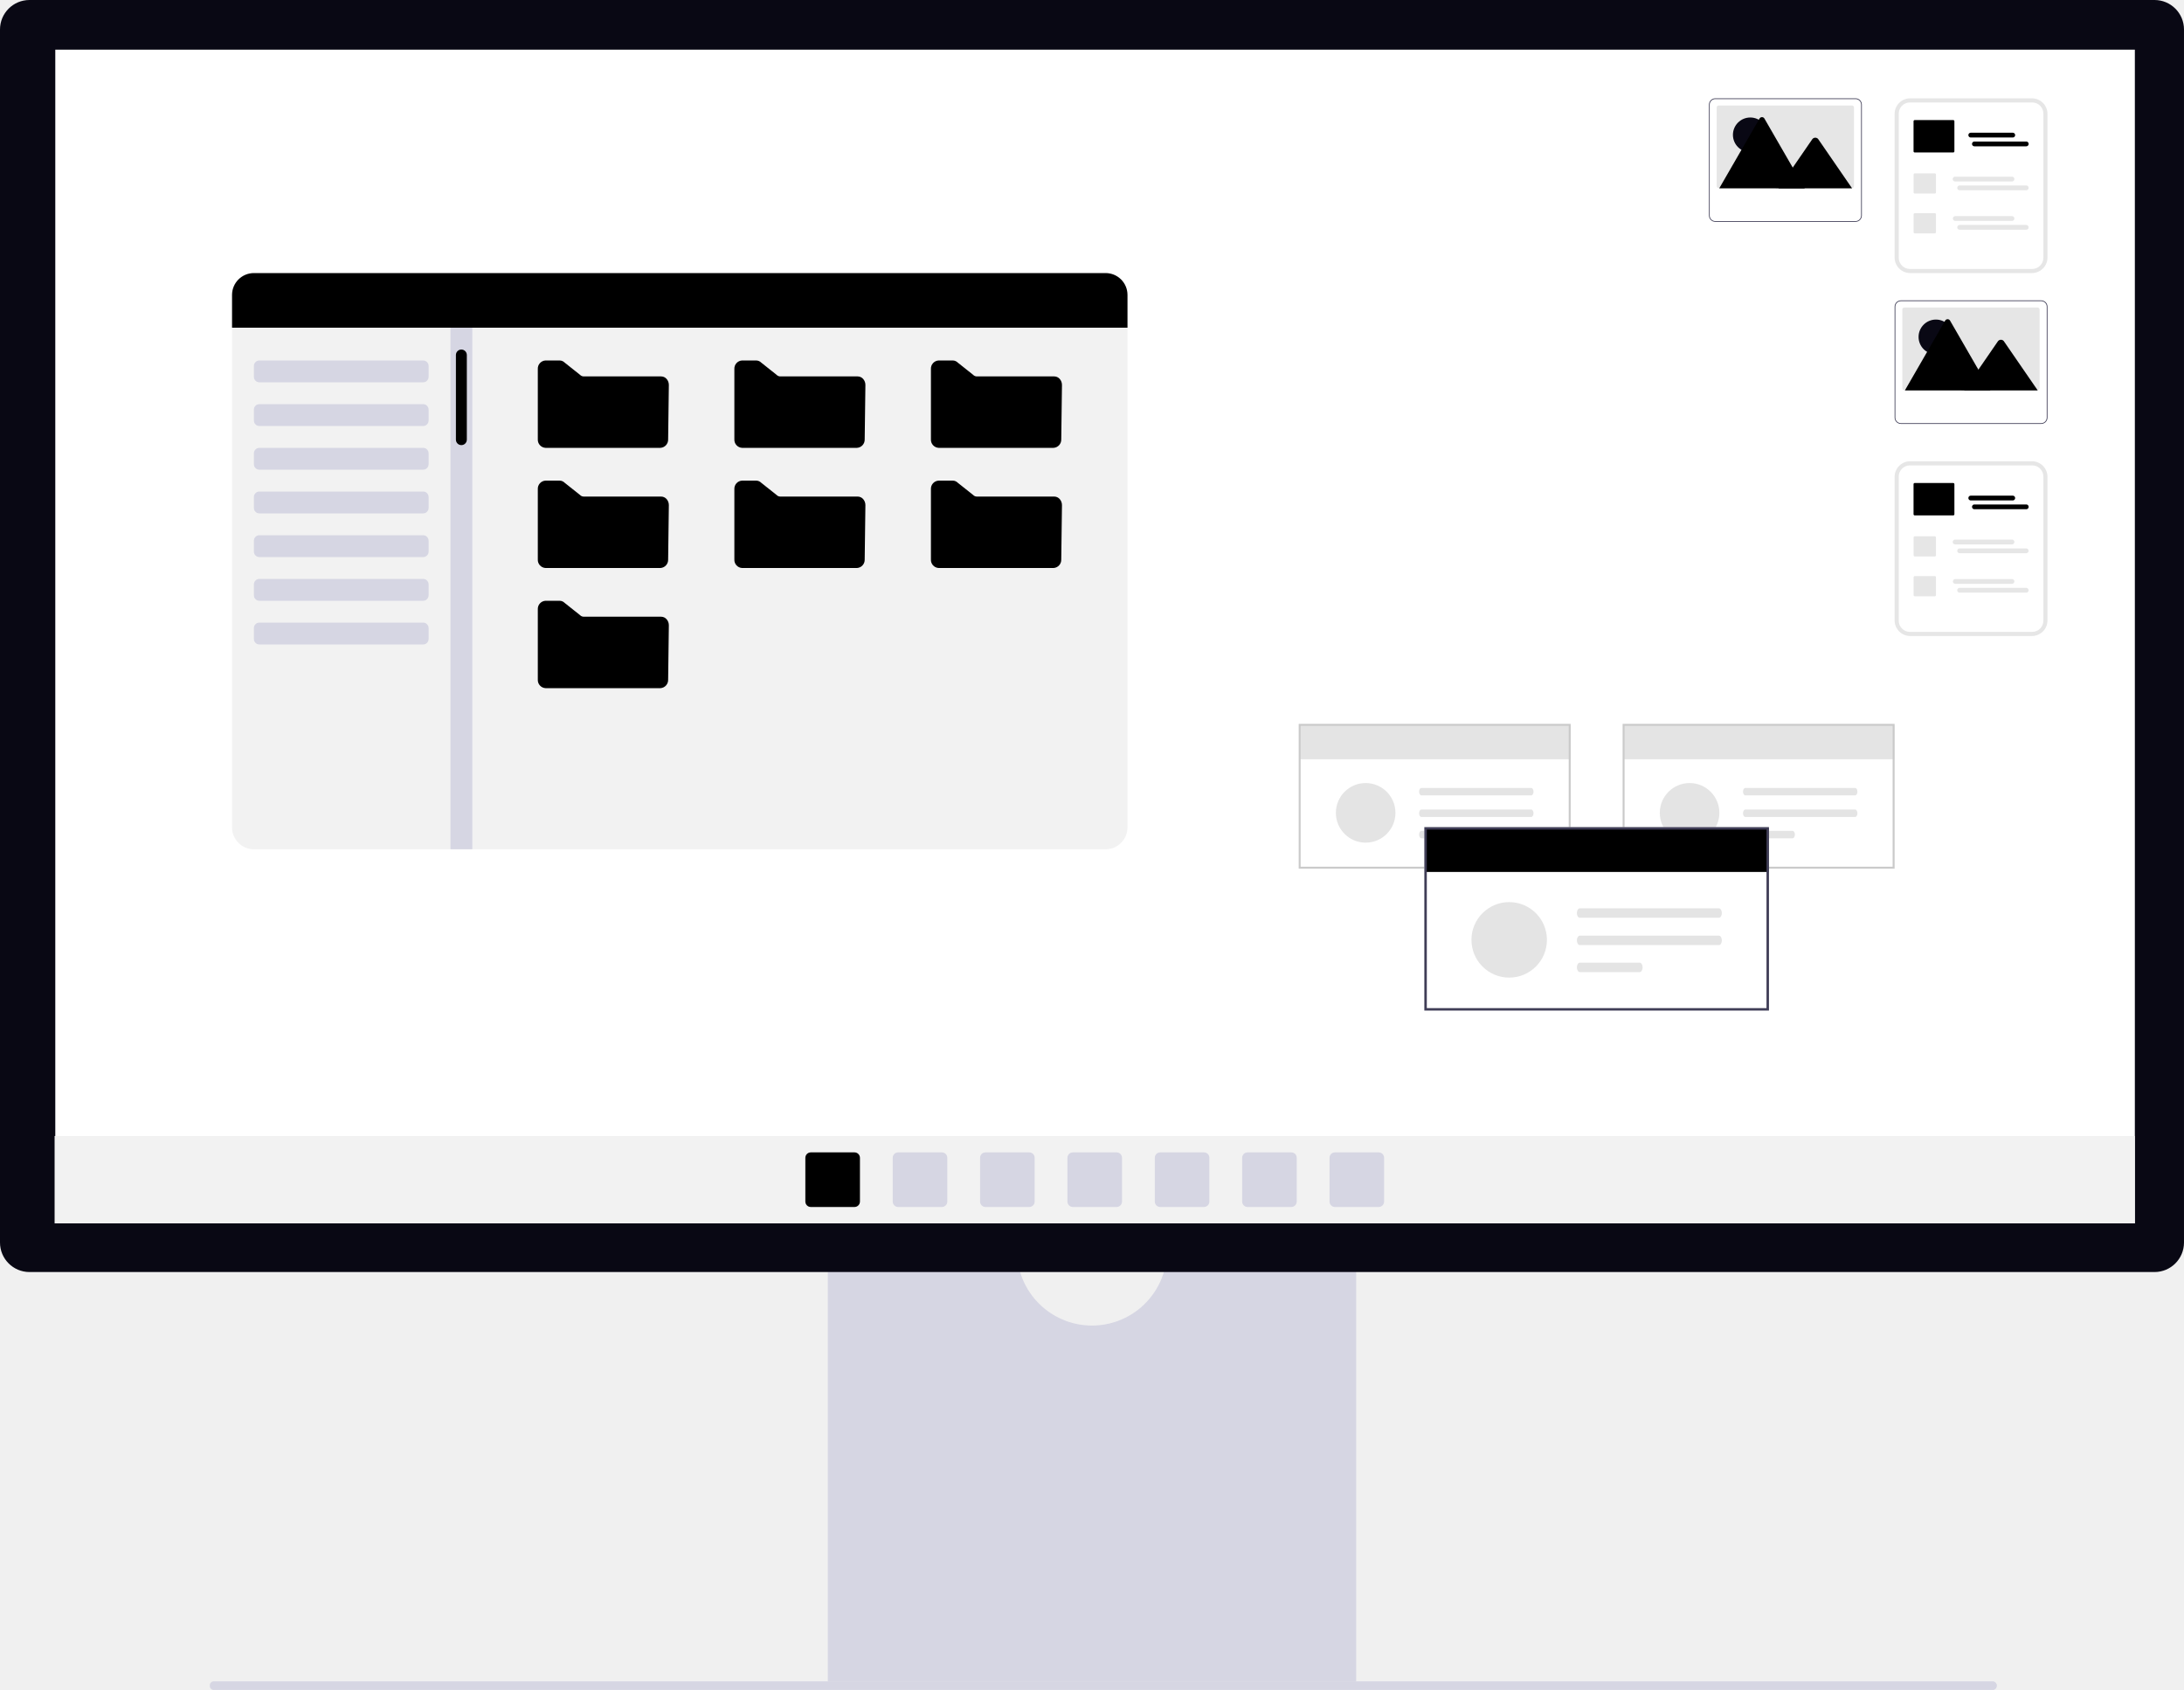
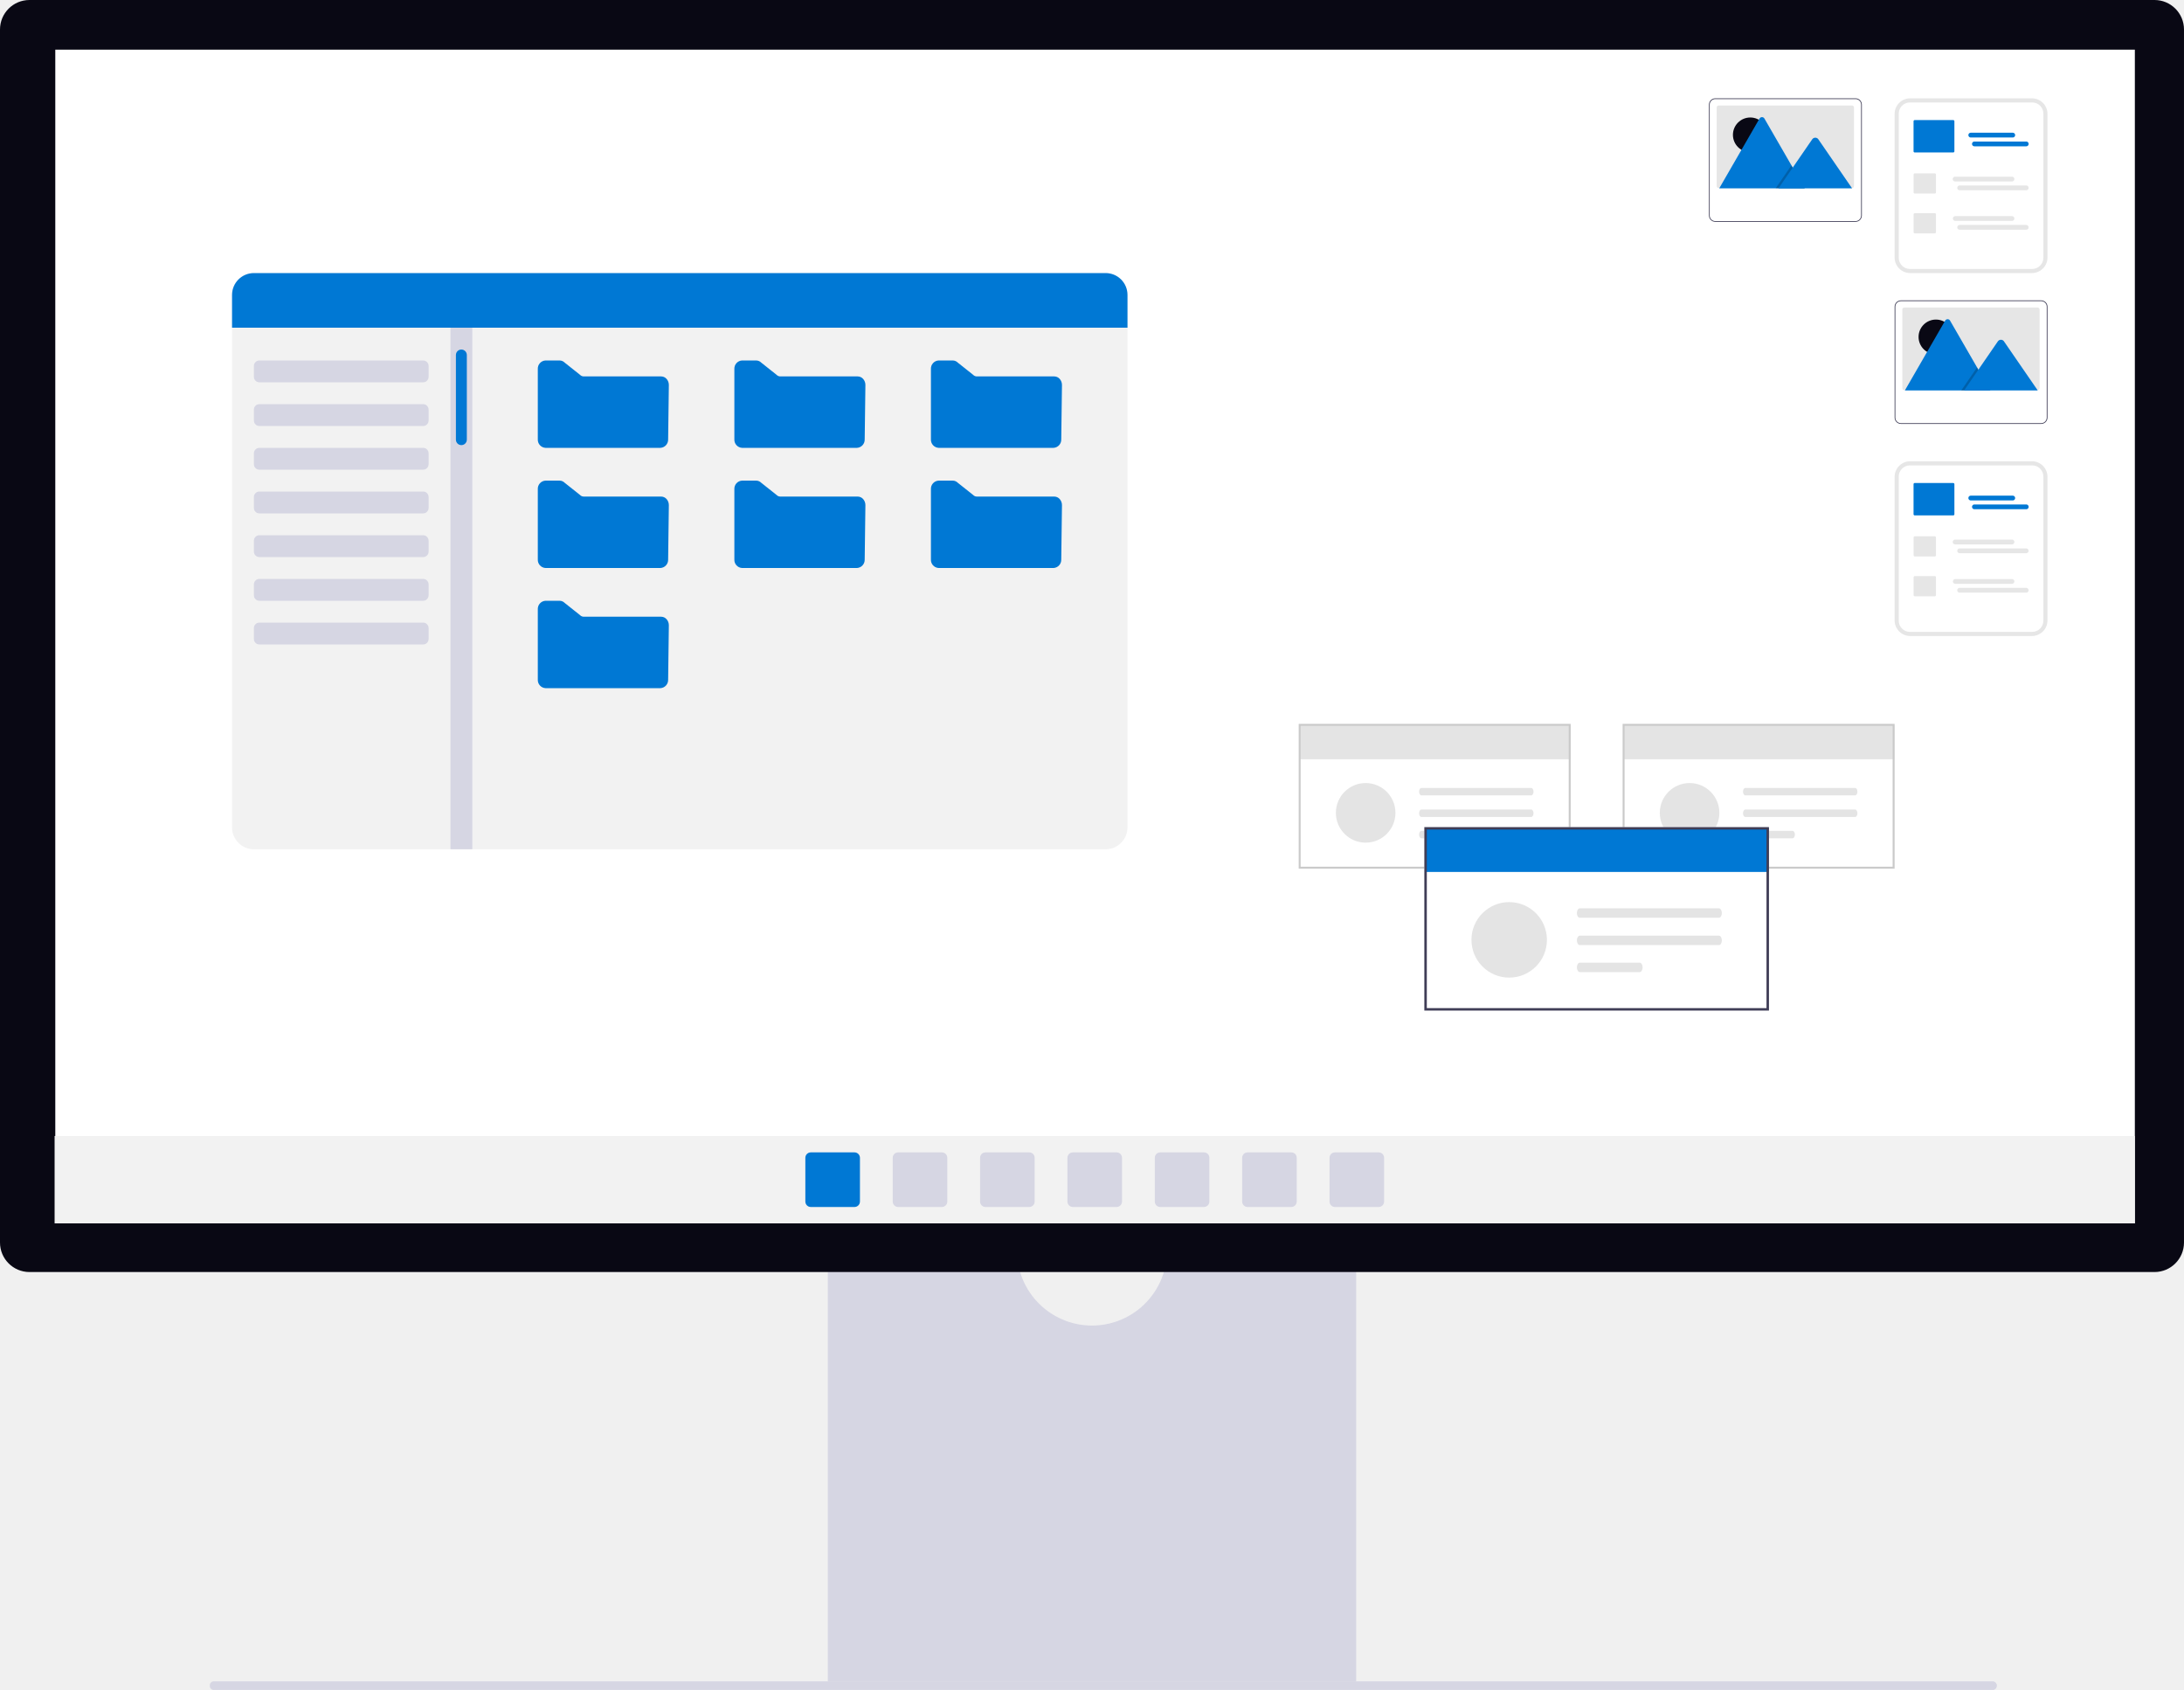
<svg xmlns="http://www.w3.org/2000/svg" viewBox="0 0 800.003 618.866">
  <g transform="translate(-547 -94.997)">
    <path d="M15.18,488.765a1.456,1.456,0,0,0,1.308,1.575H668.472a1.6,1.6,0,0,0,0-3.15H16.488a1.456,1.456,0,0,0-1.308,1.575Z" transform="translate(608.678 223.523)" fill="#d6d6e3" />
    <path d="M353.105,370.945a27.478,27.478,0,0,1-54.387,0H229.146V524.776H422.677V370.945H353.105Z" transform="translate(621.09 185.938)" fill="#d6d6e3" />
    <path d="M789.214,487.736H10.789A10.8,10.8,0,0,1,0,476.947V32.7A10.8,10.8,0,0,1,10.789,21.911H789.214A10.8,10.8,0,0,1,800,32.7V476.947a10.8,10.8,0,0,1-10.789,10.789Z" transform="translate(547 73.086)" fill="#090814" />
    <rect width="761.747" height="429.819" transform="translate(567.253 113.181)" fill="#fff" />
    <rect width="328" height="211" rx="8" transform="translate(632 195)" fill="#f2f2f2" />
    <rect width="762" height="32" transform="translate(567 511)" fill="#f2f2f2" />
    <g transform="translate(22)">
-       <rect width="20" height="20" rx="2" transform="translate(820 517)" fill="currentColor" />
+       <rect width="20" height="20" rx="2" transform="translate(820 517)" fill="#0078d4" />
      <rect width="20" height="20" rx="2" transform="translate(852 517)" fill="#d6d6e3" />
      <rect width="20" height="20" rx="2" transform="translate(884 517)" fill="#d6d6e3" />
      <rect width="20" height="20" rx="2" transform="translate(916 517)" fill="#d6d6e3" />
      <rect width="20" height="20" rx="2" transform="translate(948 517)" fill="#d6d6e3" />
      <rect width="20" height="20" rx="2" transform="translate(980 517)" fill="#d6d6e3" />
      <rect width="20" height="20" rx="2" transform="translate(1012 517)" fill="#d6d6e3" />
    </g>
-     <path d="M8,0H320a8,8,0,0,1,8,8V20a0,0,0,0,1,0,0H0a0,0,0,0,1,0,0V8A8,8,0,0,1,8,0Z" transform="translate(632 195)" fill="currentColor" />
+     <path d="M8,0H320a8,8,0,0,1,8,8V20a0,0,0,0,1,0,0H0a0,0,0,0,1,0,0V8A8,8,0,0,1,8,0Z" transform="translate(632 195)" fill="#0078d4" />
    <rect width="8" height="191" transform="translate(712 215)" fill="#d6d6e3" />
-     <rect width="4" height="35" rx="2" transform="translate(714 223)" fill="currentColor" />
+     <rect width="4" height="35" rx="2" transform="translate(714 223)" fill="#0078d4" />
    <rect width="64" height="8" rx="2" transform="translate(640 227)" fill="#d6d6e3" />
    <rect width="64" height="8" rx="2" transform="translate(640 243)" fill="#d6d6e3" />
    <rect width="64" height="8" rx="2" transform="translate(640 259)" fill="#d6d6e3" />
    <rect width="64" height="8" rx="2" transform="translate(640 275)" fill="#d6d6e3" />
    <rect width="64" height="8" rx="2" transform="translate(640 291)" fill="#d6d6e3" />
    <rect width="64" height="8" rx="2" transform="translate(640 307)" fill="#d6d6e3" />
    <rect width="64" height="8" rx="2" transform="translate(640 323)" fill="#d6d6e3" />
-     <path d="M256.073,432.642H213.967a2.991,2.991,0,0,1-2.816-3.134V403.776a2.991,2.991,0,0,1,2.816-3.134h5.162a2.657,2.657,0,0,1,1.894.815l5.6,4.449a1.871,1.871,0,0,0,1.336.576h28.377a2.682,2.682,0,0,1,2.005.934,3.329,3.329,0,0,1,.81,2.245l-.261,19.893A3,3,0,0,1,256.073,432.642Z" transform="translate(532.849 -173.642)" fill="currentColor" />
-     <path d="M256.073,432.642H213.967a2.991,2.991,0,0,1-2.816-3.134V403.776a2.991,2.991,0,0,1,2.816-3.134h5.162a2.657,2.657,0,0,1,1.894.815l5.6,4.449a1.871,1.871,0,0,0,1.336.576h28.377a2.682,2.682,0,0,1,2.005.934,3.329,3.329,0,0,1,.81,2.245l-.261,19.893A3,3,0,0,1,256.073,432.642Z" transform="translate(676.849 -173.642)" fill="currentColor" />
-     <path d="M256.073,432.642H213.967a2.991,2.991,0,0,1-2.816-3.134V403.776a2.991,2.991,0,0,1,2.816-3.134h5.162a2.657,2.657,0,0,1,1.894.815l5.6,4.449a1.871,1.871,0,0,0,1.336.576h28.377a2.682,2.682,0,0,1,2.005.934,3.329,3.329,0,0,1,.81,2.245l-.261,19.893A3,3,0,0,1,256.073,432.642Z" transform="translate(604.849 -173.642)" fill="currentColor" />
-     <path d="M256.073,432.642H213.967a2.991,2.991,0,0,1-2.816-3.134V403.776a2.991,2.991,0,0,1,2.816-3.134h5.162a2.657,2.657,0,0,1,1.894.815l5.6,4.449a1.871,1.871,0,0,0,1.336.576h28.377a2.682,2.682,0,0,1,2.005.934,3.329,3.329,0,0,1,.81,2.245l-.261,19.893A3,3,0,0,1,256.073,432.642Z" transform="translate(532.849 -129.642)" fill="currentColor" />
-     <path d="M256.073,432.642H213.967a2.991,2.991,0,0,1-2.816-3.134V403.776a2.991,2.991,0,0,1,2.816-3.134h5.162a2.657,2.657,0,0,1,1.894.815l5.6,4.449a1.871,1.871,0,0,0,1.336.576h28.377a2.682,2.682,0,0,1,2.005.934,3.329,3.329,0,0,1,.81,2.245l-.261,19.893A3,3,0,0,1,256.073,432.642Z" transform="translate(676.849 -129.642)" fill="currentColor" />
-     <path d="M256.073,432.642H213.967a2.991,2.991,0,0,1-2.816-3.134V403.776a2.991,2.991,0,0,1,2.816-3.134h5.162a2.657,2.657,0,0,1,1.894.815l5.6,4.449a1.871,1.871,0,0,0,1.336.576h28.377a2.682,2.682,0,0,1,2.005.934,3.329,3.329,0,0,1,.81,2.245l-.261,19.893A3,3,0,0,1,256.073,432.642Z" transform="translate(604.849 -129.642)" fill="currentColor" />
-     <path d="M256.073,432.642H213.967a2.991,2.991,0,0,1-2.816-3.134V403.776a2.991,2.991,0,0,1,2.816-3.134h5.162a2.657,2.657,0,0,1,1.894.815l5.6,4.449a1.871,1.871,0,0,0,1.336.576h28.377a2.682,2.682,0,0,1,2.005.934,3.329,3.329,0,0,1,.81,2.245l-.261,19.893A3,3,0,0,1,256.073,432.642Z" transform="translate(532.849 -85.642)" fill="currentColor" />
+     <path d="M256.073,432.642H213.967a2.991,2.991,0,0,1-2.816-3.134V403.776a2.991,2.991,0,0,1,2.816-3.134h5.162a2.657,2.657,0,0,1,1.894.815l5.6,4.449a1.871,1.871,0,0,0,1.336.576h28.377a2.682,2.682,0,0,1,2.005.934,3.329,3.329,0,0,1,.81,2.245l-.261,19.893A3,3,0,0,1,256.073,432.642Z" transform="translate(532.849 -173.642)" fill="#0078d4" />
+     <path d="M256.073,432.642H213.967a2.991,2.991,0,0,1-2.816-3.134V403.776a2.991,2.991,0,0,1,2.816-3.134h5.162a2.657,2.657,0,0,1,1.894.815l5.6,4.449a1.871,1.871,0,0,0,1.336.576h28.377a2.682,2.682,0,0,1,2.005.934,3.329,3.329,0,0,1,.81,2.245l-.261,19.893A3,3,0,0,1,256.073,432.642Z" transform="translate(676.849 -173.642)" fill="#0078d4" />
+     <path d="M256.073,432.642H213.967a2.991,2.991,0,0,1-2.816-3.134V403.776a2.991,2.991,0,0,1,2.816-3.134h5.162a2.657,2.657,0,0,1,1.894.815l5.6,4.449a1.871,1.871,0,0,0,1.336.576h28.377a2.682,2.682,0,0,1,2.005.934,3.329,3.329,0,0,1,.81,2.245l-.261,19.893A3,3,0,0,1,256.073,432.642Z" transform="translate(604.849 -173.642)" fill="#0078d4" />
+     <path d="M256.073,432.642H213.967a2.991,2.991,0,0,1-2.816-3.134V403.776a2.991,2.991,0,0,1,2.816-3.134h5.162a2.657,2.657,0,0,1,1.894.815l5.6,4.449a1.871,1.871,0,0,0,1.336.576h28.377a2.682,2.682,0,0,1,2.005.934,3.329,3.329,0,0,1,.81,2.245l-.261,19.893A3,3,0,0,1,256.073,432.642Z" transform="translate(532.849 -129.642)" fill="#0078d4" />
+     <path d="M256.073,432.642H213.967a2.991,2.991,0,0,1-2.816-3.134V403.776a2.991,2.991,0,0,1,2.816-3.134h5.162a2.657,2.657,0,0,1,1.894.815l5.6,4.449a1.871,1.871,0,0,0,1.336.576h28.377a2.682,2.682,0,0,1,2.005.934,3.329,3.329,0,0,1,.81,2.245l-.261,19.893A3,3,0,0,1,256.073,432.642Z" transform="translate(676.849 -129.642)" fill="#0078d4" />
+     <path d="M256.073,432.642H213.967a2.991,2.991,0,0,1-2.816-3.134V403.776a2.991,2.991,0,0,1,2.816-3.134h5.162a2.657,2.657,0,0,1,1.894.815l5.6,4.449a1.871,1.871,0,0,0,1.336.576h28.377a2.682,2.682,0,0,1,2.005.934,3.329,3.329,0,0,1,.81,2.245l-.261,19.893A3,3,0,0,1,256.073,432.642Z" transform="translate(604.849 -129.642)" fill="#0078d4" />
+     <path d="M256.073,432.642H213.967a2.991,2.991,0,0,1-2.816-3.134V403.776a2.991,2.991,0,0,1,2.816-3.134h5.162a2.657,2.657,0,0,1,1.894.815l5.6,4.449a1.871,1.871,0,0,0,1.336.576h28.377a2.682,2.682,0,0,1,2.005.934,3.329,3.329,0,0,1,.81,2.245l-.261,19.893A3,3,0,0,1,256.073,432.642Z" transform="translate(532.849 -85.642)" fill="#0078d4" />
    <g transform="translate(21154.793 -22799.984)">
      <path d="M489.491,209.052h-44.6a5.72,5.72,0,0,0-5.7,5.724v52.553a5.72,5.72,0,0,0,5.7,5.724h44.6a5.72,5.72,0,0,0,5.7-5.724V214.776A5.72,5.72,0,0,0,489.491,209.052Z" transform="translate(-20352.984 22721.934)" fill="#e6e6e6" />
      <path d="M501.941,222.906H457.128A4.092,4.092,0,0,0,453.047,227v52.787a4.092,4.092,0,0,0,4.081,4.094h44.813a4.092,4.092,0,0,0,4.081-4.094V227A4.092,4.092,0,0,0,501.941,222.906Z" transform="translate(-20365.324 22709.592)" fill="#fff" />
      <path d="M630.343,451.438H609.561a.875.875,0,1,1,0-1.749h20.784a.875.875,0,1,1,0,1.749Z" transform="translate(-20501.17 22509.988)" fill="#e6e6e6" />
      <path d="M633.954,478.485H609.56a.875.875,0,0,1,0-1.749h24.394a.875.875,0,1,1,0,1.749Z" transform="translate(-20499.574 22486.166)" fill="#e6e6e6" />
      <path d="M630.343,572.649H609.56a.875.875,0,0,1,0-1.749h20.784a.875.875,0,1,1,0,1.749Z" transform="translate(-20501.17 22403.229)" fill="#e6e6e6" />
      <path d="M633.954,599.7H609.56a.875.875,0,0,1,0-1.749h24.394a.875.875,0,1,1,0,1.749Z" transform="translate(-20499.574 22379.406)" fill="#e6e6e6" />
      <path d="M510.656,444.8H503.3a.42.42,0,0,1-.42-.42v-6.547a.42.42,0,0,1,.42-.42h7.355a.42.42,0,0,1,.42.42v6.547a.42.42,0,0,1-.42.42Z" transform="translate(-20409.717 22521.055)" fill="#e6e6e6" />
      <path d="M510.656,566.008H503.3a.42.42,0,0,1-.42-.42V559.04a.42.42,0,0,1,.42-.42h7.355a.42.42,0,0,1,.42.42v6.547a.42.42,0,0,1-.42.422Z" transform="translate(-20409.717 22414.426)" fill="#e6e6e6" />
-       <path d="M675.094,316.5h-15.32a.875.875,0,1,1,0-1.749H675.1a.875.875,0,1,1,0,1.749Z" transform="translate(-20545.645 22628.834)" fill="currentColor" />
-       <path d="M678.7,343.549h-18.93a.875.875,0,1,1,0-1.749h18.933a.875.875,0,1,1,0,1.749Z" transform="translate(-20544.305 22605.012)" fill="currentColor" />
-       <path d="M517.216,293.839H503.09a.42.42,0,0,1-.42-.42V282.4a.42.42,0,0,1,.42-.42h14.126a.42.42,0,0,1,.42.42V293.42a.42.42,0,0,1-.42.42Z" transform="translate(-20409.529 22656.975)" fill="currentColor" />
+       <path d="M675.094,316.5h-15.32a.875.875,0,1,1,0-1.749H675.1a.875.875,0,1,1,0,1.749Z" transform="translate(-20545.645 22628.834)" fill="#0078d4" />
+       <path d="M678.7,343.549h-18.93a.875.875,0,1,1,0-1.749h18.933a.875.875,0,1,1,0,1.749Z" transform="translate(-20544.305 22605.012)" fill="#0078d4" />
+       <path d="M517.216,293.839H503.09a.42.42,0,0,1-.42-.42V282.4a.42.42,0,0,1,.42-.42h14.126a.42.42,0,0,1,.42.42V293.42a.42.42,0,0,1-.42.42Z" transform="translate(-20409.529 22656.975)" fill="#0078d4" />
    </g>
    <g transform="translate(21154.793 -22667.078)">
      <path d="M489.491,209.052h-44.6a5.72,5.72,0,0,0-5.7,5.724v52.553a5.72,5.72,0,0,0,5.7,5.724h44.6a5.72,5.72,0,0,0,5.7-5.724V214.776A5.72,5.72,0,0,0,489.491,209.052Z" transform="translate(-20352.984 22721.934)" fill="#e6e6e6" />
      <path d="M501.941,222.906H457.128A4.092,4.092,0,0,0,453.047,227v52.787a4.092,4.092,0,0,0,4.081,4.094h44.813a4.092,4.092,0,0,0,4.081-4.094V227A4.092,4.092,0,0,0,501.941,222.906Z" transform="translate(-20365.324 22709.592)" fill="#fff" />
      <path d="M630.343,451.438H609.561a.875.875,0,1,1,0-1.749h20.784a.875.875,0,1,1,0,1.749Z" transform="translate(-20501.17 22509.988)" fill="#e6e6e6" />
      <path d="M633.954,478.485H609.56a.875.875,0,0,1,0-1.749h24.394a.875.875,0,1,1,0,1.749Z" transform="translate(-20499.574 22486.166)" fill="#e6e6e6" />
      <path d="M630.343,572.649H609.56a.875.875,0,0,1,0-1.749h20.784a.875.875,0,1,1,0,1.749Z" transform="translate(-20501.17 22403.229)" fill="#e6e6e6" />
      <path d="M633.954,599.7H609.56a.875.875,0,0,1,0-1.749h24.394a.875.875,0,1,1,0,1.749Z" transform="translate(-20499.574 22379.406)" fill="#e6e6e6" />
      <path d="M510.656,444.8H503.3a.42.42,0,0,1-.42-.42v-6.547a.42.42,0,0,1,.42-.42h7.355a.42.42,0,0,1,.42.42v6.547a.42.42,0,0,1-.42.42Z" transform="translate(-20409.717 22521.055)" fill="#e6e6e6" />
      <path d="M510.656,566.008H503.3a.42.42,0,0,1-.42-.42V559.04a.42.42,0,0,1,.42-.42h7.355a.42.42,0,0,1,.42.42v6.547a.42.42,0,0,1-.42.422Z" transform="translate(-20409.717 22414.426)" fill="#e6e6e6" />
-       <path d="M675.094,316.5h-15.32a.875.875,0,1,1,0-1.749H675.1a.875.875,0,1,1,0,1.749Z" transform="translate(-20545.645 22628.834)" fill="currentColor" />
-       <path d="M678.7,343.549h-18.93a.875.875,0,1,1,0-1.749h18.933a.875.875,0,1,1,0,1.749Z" transform="translate(-20544.305 22605.012)" fill="currentColor" />
-       <path d="M517.216,293.839H503.09a.42.42,0,0,1-.42-.42V282.4a.42.42,0,0,1,.42-.42h14.126a.42.42,0,0,1,.42.42V293.42a.42.42,0,0,1-.42.42Z" transform="translate(-20409.529 22656.975)" fill="currentColor" />
+       <path d="M675.094,316.5h-15.32a.875.875,0,1,1,0-1.749H675.1a.875.875,0,1,1,0,1.749Z" transform="translate(-20545.645 22628.834)" fill="#0078d4" />
+       <path d="M678.7,343.549h-18.93a.875.875,0,1,1,0-1.749h18.933a.875.875,0,1,1,0,1.749Z" transform="translate(-20544.305 22605.012)" fill="#0078d4" />
+       <path d="M517.216,293.839H503.09a.42.42,0,0,1-.42-.42V282.4a.42.42,0,0,1,.42-.42h14.126a.42.42,0,0,1,.42.42V293.42a.42.42,0,0,1-.42.42Z" transform="translate(-20409.529 22656.975)" fill="#0078d4" />
    </g>
    <path d="M180.094,383.718v28.776a.724.724,0,0,1-.724.724H130.521a.613.613,0,0,1-.1-.008.724.724,0,0,1-.621-.716V383.718a.724.724,0,0,1,.724-.724H179.37a.724.724,0,0,1,.724.724Z" transform="translate(1114.021 -175.368)" fill="#e6e6e6" />
    <ellipse cx="6.356" cy="6.356" rx="6.356" ry="6.356" transform="translate(1249.775 212.023)" fill="#090814" />
-     <path d="M166.418,433.009h-31.18a.637.637,0,0,1-.117-.009l14.747-25.543a1.033,1.033,0,0,1,1.8,0l9.9,17.142.474.82Z" transform="translate(1109.645 -195.043)" fill="currentColor" />
+     <path d="M166.418,433.009h-31.18a.637.637,0,0,1-.117-.009l14.747-25.543a1.033,1.033,0,0,1,1.8,0l9.9,17.142.474.82Z" transform="translate(1109.645 -195.043)" fill="#0078d4" />
    <path d="M147.746,364.286H137.1l5.226-7.591.376-.547.188-.274.474.82Z" transform="translate(1128.317 -126.32)" opacity="0.2" style="isolation:isolate" />
-     <path d="M283.874,467.752H256.906l5.226-7.591.376-.547,6.81-9.892a1.378,1.378,0,0,1,2.045-.122,1.23,1.23,0,0,1,.1.122Z" transform="translate(1009.549 -229.785)" fill="currentColor" />
+     <path d="M283.874,467.752H256.906l5.226-7.591.376-.547,6.81-9.892a1.378,1.378,0,0,1,2.045-.122,1.23,1.23,0,0,1,.1.122Z" transform="translate(1009.549 -229.785)" fill="#0078d4" />
    <path d="M169.84,369.783a2.322,2.322,0,0,0-2.18-1.533H116.292a2.315,2.315,0,0,0-2.316,2.316v40.6a2.32,2.32,0,0,0,2.316,2.316H167.66a2.32,2.32,0,0,0,2.316-2.316v-40.6A2.3,2.3,0,0,0,169.84,369.783ZM169.7,411.17a2.046,2.046,0,0,1-2.044,2.044H116.292a2.046,2.046,0,0,1-2.044-2.044v-40.6a2.046,2.046,0,0,1,2.044-2.044H167.66a2.046,2.046,0,0,1,2.044,2.044Z" transform="translate(1127.024 -163.25)" fill="#3f3d56" />
    <g transform="translate(-68 -73.998)">
      <path d="M180.094,383.718v28.776a.724.724,0,0,1-.724.724H130.521a.613.613,0,0,1-.1-.008.724.724,0,0,1-.621-.716V383.718a.724.724,0,0,1,.724-.724H179.37a.724.724,0,0,1,.724.724Z" transform="translate(1114.021 -175.368)" fill="#e6e6e6" />
      <ellipse cx="6.356" cy="6.356" rx="6.356" ry="6.356" transform="translate(1249.775 212.023)" fill="#090814" />
-       <path d="M166.418,433.009h-31.18a.637.637,0,0,1-.117-.009l14.747-25.543a1.033,1.033,0,0,1,1.8,0l9.9,17.142.474.82Z" transform="translate(1109.645 -195.043)" fill="currentColor" />
+       <path d="M166.418,433.009h-31.18a.637.637,0,0,1-.117-.009l14.747-25.543a1.033,1.033,0,0,1,1.8,0l9.9,17.142.474.82Z" transform="translate(1109.645 -195.043)" fill="#0078d4" />
      <path d="M147.746,364.286H137.1l5.226-7.591.376-.547.188-.274.474.82Z" transform="translate(1128.317 -126.32)" opacity="0.2" style="isolation:isolate" />
-       <path d="M283.874,467.752H256.906l5.226-7.591.376-.547,6.81-9.892a1.378,1.378,0,0,1,2.045-.122,1.23,1.23,0,0,1,.1.122Z" transform="translate(1009.549 -229.785)" fill="currentColor" />
+       <path d="M283.874,467.752H256.906l5.226-7.591.376-.547,6.81-9.892a1.378,1.378,0,0,1,2.045-.122,1.23,1.23,0,0,1,.1.122Z" transform="translate(1009.549 -229.785)" fill="#0078d4" />
      <path d="M169.84,369.783a2.322,2.322,0,0,0-2.18-1.533H116.292a2.315,2.315,0,0,0-2.316,2.316v40.6a2.32,2.32,0,0,0,2.316,2.316H167.66a2.32,2.32,0,0,0,2.316-2.316v-40.6A2.3,2.3,0,0,0,169.84,369.783ZM169.7,411.17a2.046,2.046,0,0,1-2.044,2.044H116.292a2.046,2.046,0,0,1-2.044-2.044v-40.6a2.046,2.046,0,0,1,2.044-2.044H167.66a2.046,2.046,0,0,1,2.044,2.044Z" transform="translate(1127.024 -163.25)" fill="#3f3d56" />
    </g>
    <path d="M275.275,186.026H175.644V133h99.631Z" transform="translate(847.071 227.077)" fill="#fff" />
    <rect width="99.156" height="12.603" transform="translate(1023.071 360.434)" fill="#e4e4e4" />
    <path d="M275.275,186.026H175.644V133h99.631Zm-98.918-.713h98.2v-51.6h-98.2Z" transform="translate(847.071 227.077)" fill="#cacaca" />
    <path d="M322.86,210.9c-.471,0-.852.613-.851,1.366s.382,1.359.851,1.361h40.213c.471,0,.852-.613.851-1.366s-.382-1.359-.851-1.361Z" transform="translate(744.803 172.644)" fill="#e4e4e4" />
    <path d="M322.86,237.132c-.471,0-.852.613-.851,1.366s.382,1.359.851,1.361h40.213c.471,0,.852-.613.851-1.366s-.382-1.359-.851-1.361Z" transform="translate(744.803 154.318)" fill="#e4e4e4" />
    <path d="M322.86,263.042c-.471,0-.852.613-.851,1.366s.382,1.359.851,1.361h17.3c.471,0,.852-.613.851-1.366s-.382-1.359-.851-1.361Z" transform="translate(744.803 136.215)" fill="#e4e4e4" />
    <ellipse cx="10.912" cy="10.912" rx="10.912" ry="10.912" transform="translate(1036.333 381.751)" fill="#e4e4e4" />
    <path d="M669.1,186.026H569.473V133H669.1Z" transform="translate(571.896 227.077)" fill="#fff" />
    <rect width="99.156" height="12.603" transform="translate(1141.725 360.434)" fill="#e4e4e4" />
    <path d="M669.1,186.026H569.473V133H669.1Zm-98.918-.713h98.2v-51.6h-98.2Z" transform="translate(571.896 227.077)" fill="#cacaca" />
    <path d="M716.69,210.9c-.471,0-.852.613-.851,1.366s.382,1.359.851,1.361H756.9c.471,0,.852-.613.851-1.366s-.382-1.359-.851-1.361Z" transform="translate(469.627 172.644)" fill="#e4e4e4" />
    <path d="M716.69,237.132c-.471,0-.852.613-.851,1.366s.382,1.359.851,1.361H756.9c.471,0,.852-.613.851-1.366s-.382-1.359-.851-1.361Z" transform="translate(469.627 154.318)" fill="#e4e4e4" />
    <path d="M716.69,263.042c-.471,0-.852.613-.851,1.366s.382,1.359.851,1.361h17.3c.471,0,.852-.613.851-1.366s-.382-1.359-.851-1.361Z" transform="translate(469.627 136.215)" fill="#e4e4e4" />
    <ellipse cx="10.912" cy="10.912" rx="10.912" ry="10.912" transform="translate(1154.988 381.751)" fill="#e4e4e4" />
    <path d="M454.641,325.686H328.4V258.5H454.641Z" transform="translate(740.335 139.388)" fill="#fff" />
-     <rect width="125.635" height="15.968" transform="translate(1069.19 398.34)" fill="currentColor" />
+     <rect width="125.635" height="15.968" transform="translate(1069.19 398.34)" fill="#0078d4" />
    <path d="M454.641,325.686H328.4V258.5H454.641Zm-125.334-.9h124.43V259.4H329.308Z" transform="translate(740.335 139.388)" fill="#3f3d56" />
    <path d="M514.934,357.209c-.6,0-1.08.777-1.079,1.731s.483,1.722,1.079,1.724h50.951c.6,0,1.08-.777,1.079-1.731s-.483-1.722-1.079-1.724Z" transform="translate(610.757 70.419)" fill="#e4e4e4" />
    <path d="M514.934,390.44c-.6,0-1.08.777-1.079,1.731s.483,1.722,1.079,1.724h50.951c.6,0,1.08-.777,1.079-1.731s-.483-1.723-1.079-1.724Z" transform="translate(610.757 47.199)" fill="#e4e4e4" />
    <path d="M514.934,423.269c-.6,0-1.08.777-1.079,1.731s.483,1.722,1.079,1.724h21.924c.6,0,1.08-.777,1.079-1.731s-.483-1.722-1.079-1.724Z" transform="translate(610.757 24.261)" fill="#e4e4e4" />
    <ellipse cx="13.826" cy="13.826" rx="13.826" ry="13.826" transform="translate(1085.994 425.35)" fill="#e4e4e4" />
  </g>
</svg>
